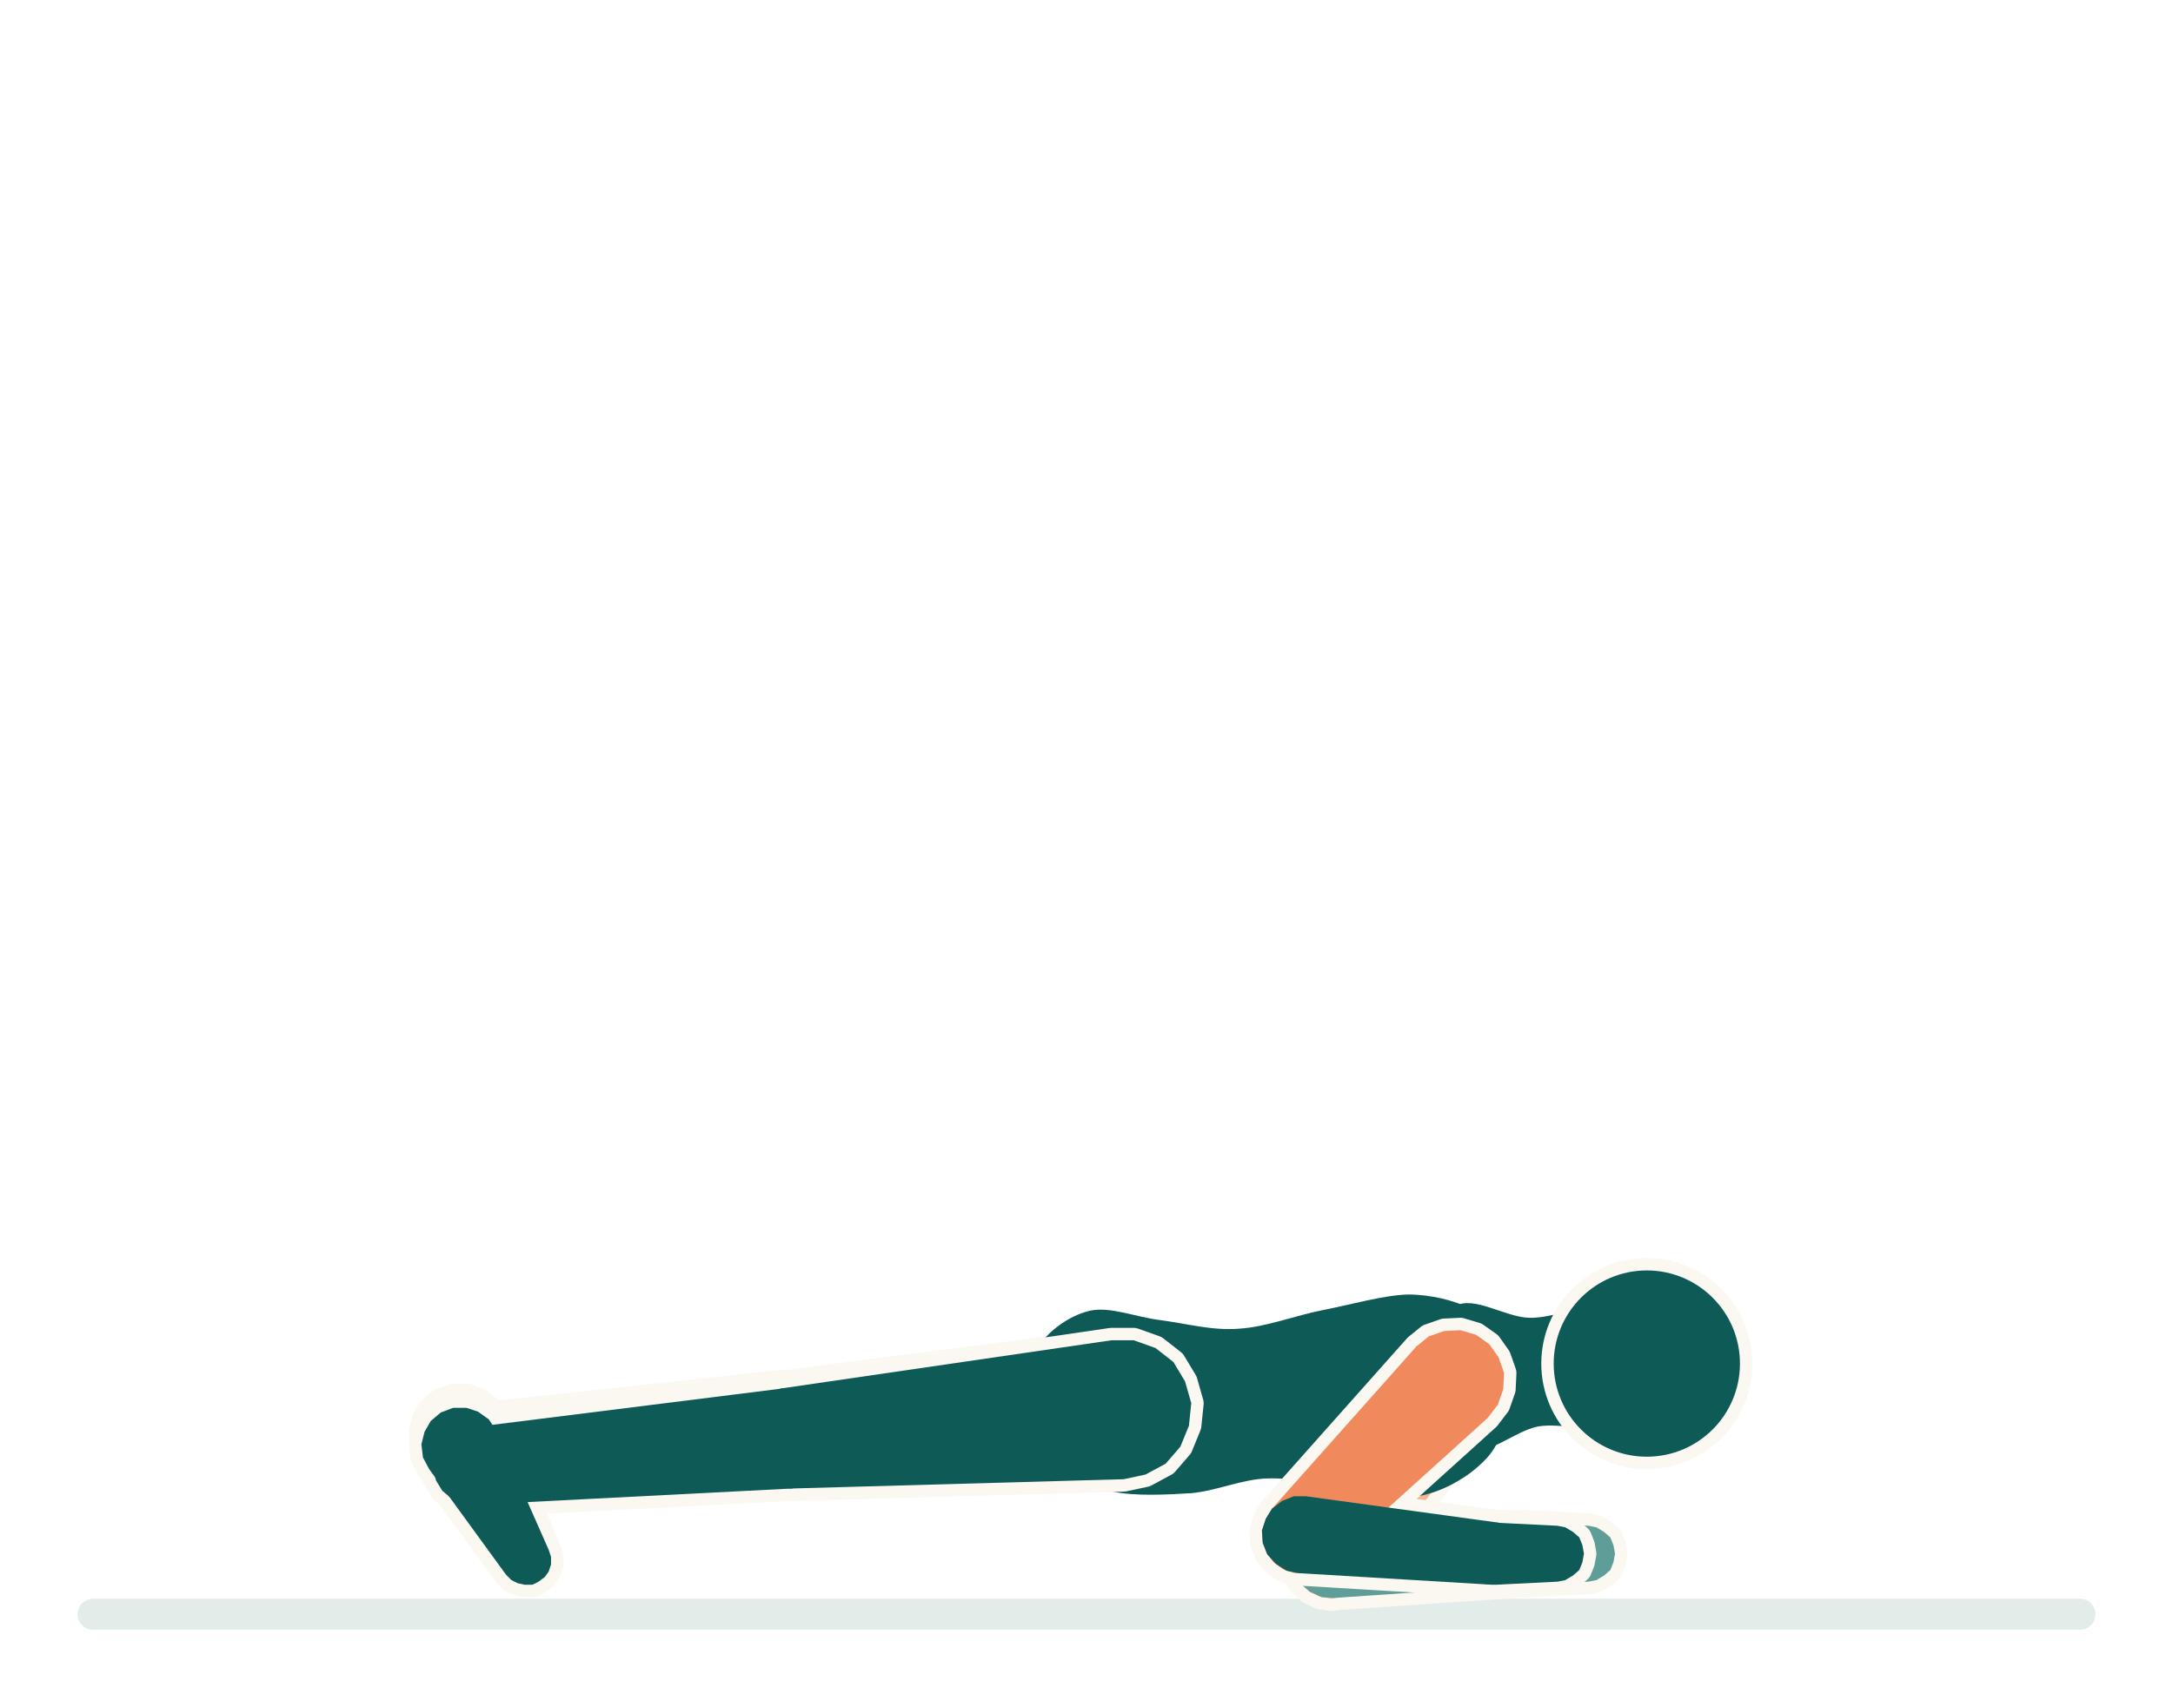
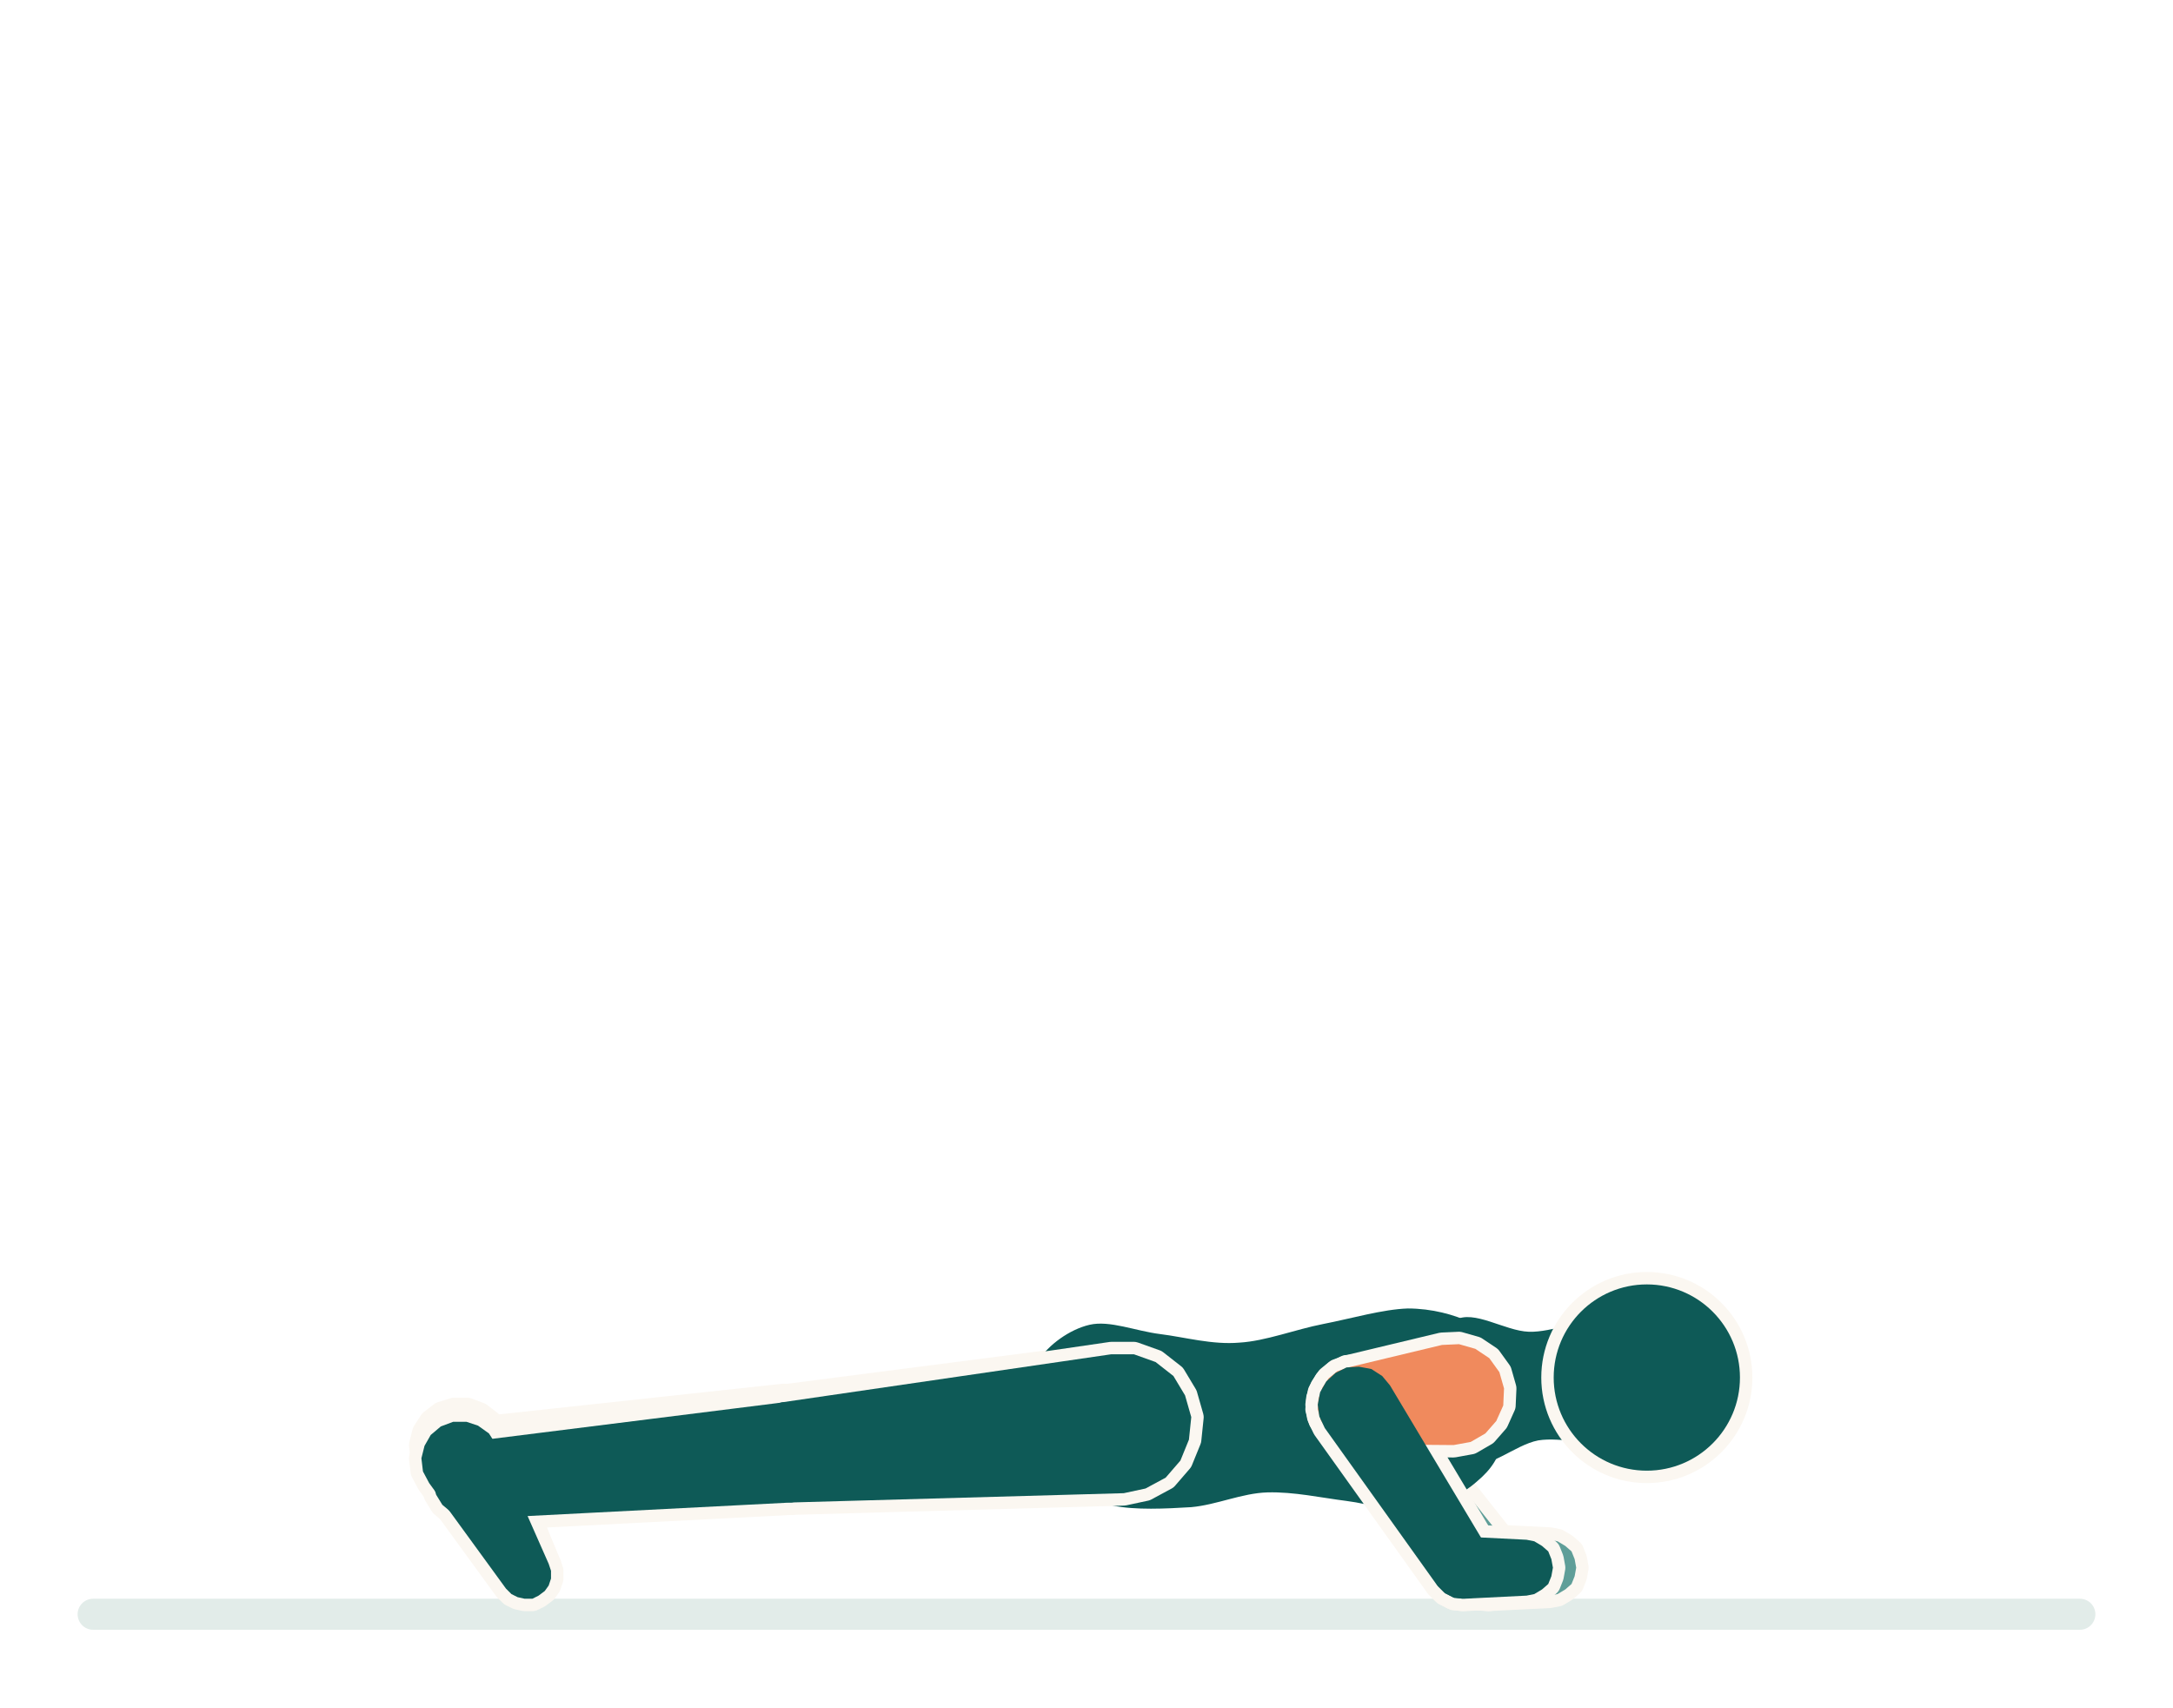
- <svg xmlns="http://www.w3.org/2000/svg" viewBox="-144.5 -181.6 280 220" width="280" height="220">
+ <svg xmlns="http://www.w3.org/2000/svg" viewBox="-144.5 -183.4 280 220" width="280" height="220">
  <defs>
    <clipPath id="ej-067-torso">
      <path d="M49.3 1.7C48.7 4.4 47.7 5.9 45.8 7.5C44 9.1 40.9 10.8 38.1 11.2C35.3 11.6 32.2 10.4 29 10C25.8 9.6 22.2 8.8 18.8 8.9C15.5 9 12.3 10.5 9 10.8C5.7 11 1.8 11.2 -1.1 10.6C-4 10.1 -6.6 9.2 -8.4 7.3C-10.2 5.3 -11.7 1.6 -12.1 -0.9C-12.5 -3.5 -12.1 -6.1 -10.7 -8.1C-9.4 -10.1 -6.7 -12.1 -4.1 -12.7C-1.5 -13.3 1.8 -11.9 5 -11.5C8.2 -11.1 11.7 -10.1 15.2 -10.4C18.6 -10.6 22.4 -12.1 26 -12.8C29.6 -13.5 33.7 -14.7 36.9 -14.8C40 -14.8 42.9 -14 45 -13C47.1 -11.9 48.7 -10.8 49.5 -8.3C50.2 -5.9 49.9 -0.9 49.3 1.7Z" />
    </clipPath>
    <clipPath id="ej-067-cuello">
      <path d="M37.9 -3.3C37.6 -6.4 40.6 -11.9 43 -13.3C45.4 -14.7 49.4 -11.9 52.5 -11.8C55.6 -11.7 59.2 -13.6 61.7 -12.6C64.3 -11.7 67.5 -8.3 67.7 -5.9C68 -3.5 65.3 0.4 63 1.7C60.6 3.1 56.8 1.7 53.7 2.2C50.6 2.8 47.3 6.1 44.6 5.1C42 4.2 38.1 -0.2 37.9 -3.3Z" />
    </clipPath>
  </defs>
-   <line x1="-132.5" y1="26.4" x2="123.5" y2="26.4" stroke="#E2ECE9" stroke-width="4" stroke-linecap="round" />
+   <line x1="-132.5" y1="24.6" x2="123.5" y2="24.6" stroke="#E2ECE9" stroke-width="4" stroke-linecap="round" />
  <g>
-     <path d="M31 22.4L29.9 23.4L28.5 24.1L27 24.4L25.5 24.1L24.2 23.5L23.1 22.4L22.3 21.1L22 19.7L22.2 18.1L22.7 16.8L37.3 -7.1L38.7 -8.7L40.5 -9.8L42.5 -10.2L44.6 -10L46.5 -9.1L48 -7.7L49 -5.8L49.3 -3.7L49 -1.6L48 0.2Z" fill="#FBF7F1" stroke="#FBF7F1" stroke-width="3.2" stroke-linejoin="round" />
-     <path d="M52 14.6L53.2 14.8L54.3 15.3L55.2 16.2L55.8 17.3L56 18.5L55.8 19.7L55.3 20.8L54.5 21.7L53.5 22.3L52.3 22.6L27.4 24.3L25.8 24.2L24.3 23.5L23.1 22.5L22.3 21.1L22 19.5L22.2 17.9L22.9 16.5L24 15.3L25.5 14.6L27.1 14.4Z" fill="#FBF7F1" stroke="#FBF7F1" stroke-width="3.2" stroke-linejoin="round" />
-     <path d="M60.2 15L61.2 15.2L62.2 15.8L63 16.5L63.4 17.5L63.6 18.6L63.4 19.7L63 20.7L62.2 21.4L61.2 22L60.2 22.2L52.2 22.6L50.9 22.5L49.7 21.9L48.8 21L48.2 19.9L48 18.6L48.2 17.3L48.8 16.2L49.7 15.3L50.9 14.7L52.2 14.6Z" fill="#FBF7F1" stroke="#FBF7F1" stroke-width="3.2" stroke-linejoin="round" />
-     <path d="M31 22.4L29.9 23.4L28.5 24.1L27 24.4L25.5 24.1L24.2 23.5L23.1 22.4L22.3 21.1L22 19.7L22.2 18.1L22.7 16.8L37.3 -7.1L38.7 -8.7L40.5 -9.8L42.5 -10.2L44.6 -10L46.5 -9.1L48 -7.7L49 -5.8L49.3 -3.7L49 -1.6L48 0.2Z" fill="#F5B394" />
-     <path d="M52 14.6L53.2 14.8L54.3 15.3L55.2 16.2L55.8 17.3L56 18.5L55.8 19.7L55.3 20.8L54.5 21.7L53.5 22.3L52.3 22.6L27.4 24.3L25.8 24.2L24.3 23.5L23.1 22.5L22.3 21.1L22 19.5L22.2 17.9L22.9 16.5L24 15.3L25.5 14.6L27.1 14.4Z" fill="#5F9E98" />
-     <path d="M60.2 15L61.2 15.2L62.2 15.8L63 16.5L63.4 17.5L63.6 18.6L63.4 19.7L63 20.7L62.2 21.4L61.2 22L60.2 22.2L52.2 22.6L50.9 22.5L49.7 21.9L48.8 21L48.2 19.9L48 18.6L48.2 17.3L48.8 16.2L49.7 15.3L50.9 14.7L52.2 14.6Z" fill="#5F9E98" />
+     <path d="M31.5 4.6L30 4.6L28.6 4.2L27.4 3.4L26.5 2.3L25.9 1L25.7 -0.4L25.9 -1.9L26.6 -3.2L27.5 -4.2L28.8 -5L40.4 -9.8L42.5 -10.2L44.7 -10L46.6 -9L48.2 -7.5L49.1 -5.5L49.3 -3.3L48.8 -1.2L47.6 0.6L45.9 2L43.8 2.7Z" fill="#FBF7F1" stroke="#FBF7F1" stroke-width="3.2" stroke-linejoin="round" />
+     <path d="M50.1 16.1L50.7 17.2L51 18.4L50.9 19.6L50.4 20.7L49.6 21.6L48.6 22.3L47.4 22.6L46.2 22.5L45 22.1L44.1 21.3L27 3.1L26.2 1.7L25.7 0.2L25.8 -1.4L26.4 -2.9L27.4 -4.1L28.8 -5L30.4 -5.3L32 -5.2L33.4 -4.5L34.6 -3.5Z" fill="#FBF7F1" stroke="#FBF7F1" stroke-width="3.2" stroke-linejoin="round" />
+     <path d="M55.2 15L56.2 15.2L57.2 15.8L58 16.5L58.4 17.5L58.6 18.6L58.4 19.7L58 20.7L57.2 21.4L56.2 22L55.2 22.2L47.2 22.6L45.9 22.5L44.7 21.9L43.8 21L43.2 19.9L43 18.6L43.2 17.3L43.8 16.2L44.7 15.3L45.9 14.7L47.2 14.6Z" fill="#FBF7F1" stroke="#FBF7F1" stroke-width="3.2" stroke-linejoin="round" />
+     <path d="M31.5 4.6L30 4.6L28.6 4.2L27.4 3.4L26.5 2.3L25.9 1L25.7 -0.4L25.9 -1.9L26.6 -3.2L27.5 -4.2L28.8 -5L40.4 -9.8L42.5 -10.2L44.7 -10L46.6 -9L48.2 -7.5L49.1 -5.5L49.3 -3.3L48.8 -1.2L47.6 0.6L45.9 2L43.8 2.7Z" fill="#F5B394" />
+     <path d="M50.1 16.1L50.7 17.2L51 18.4L50.9 19.6L50.4 20.7L49.6 21.6L48.6 22.3L47.4 22.6L46.2 22.5L45 22.1L44.1 21.3L27 3.1L26.2 1.7L25.7 0.2L25.8 -1.4L26.4 -2.9L27.4 -4.1L28.8 -5L30.4 -5.3L32 -5.2L33.4 -4.5L34.6 -3.5Z" fill="#5F9E98" />
+     <path d="M55.2 15L56.2 15.2L57.2 15.8L58 16.5L58.4 17.5L58.6 18.6L58.4 19.7L58 20.7L57.2 21.4L56.2 22L55.2 22.2L47.2 22.6L45.9 22.5L44.7 21.9L43.8 21L43.2 19.9L43 18.6L43.2 17.3L43.8 16.2L44.7 15.3L45.9 14.7L47.2 14.6Z" fill="#5F9E98" />
  </g>
  <g>
    <path d="M-42.8 9.5L-44.8 9.2L-46.5 8.4L-48 7.1L-48.9 5.4L-49.4 3.5L-49.2 1.5L-48.5 -0.3L-47.2 -1.8L-45.6 -2.9L-43.7 -3.4L-1.1 -8.9L1.8 -8.8L4.5 -7.8L6.8 -5.9L8.3 -3.5L9 -0.6L8.7 2.3L7.5 4.9L5.5 7.1L3 8.5L0.1 9Z" fill="#FBF7F1" stroke="#FBF7F1" stroke-width="3.2" stroke-linejoin="round" />
    <path d="M-83.6 10.9L-85.1 10.7L-86.5 10L-87.7 9L-88.4 7.7L-88.8 6.2L-88.7 4.7L-88.1 3.3L-87.1 2.1L-85.8 1.3L-84.3 0.9L-43.6 -3.5L-41.5 -3.4L-39.6 -2.6L-38 -1.3L-36.9 0.5L-36.4 2.5L-36.6 4.6L-37.4 6.5L-38.8 8.1L-40.6 9.1L-42.7 9.5Z" fill="#FBF7F1" stroke="#FBF7F1" stroke-width="3.2" stroke-linejoin="round" />
    <path d="M-74.3 17L-74 17.9L-74.1 18.9L-74.4 19.7L-75 20.5L-75.7 21L-76.6 21.4L-77.5 21.4L-78.4 21.2L-79.2 20.7L-79.9 20L-89.3 6L-90 4.5L-90.2 2.8L-89.8 1.2L-88.9 -0.2L-87.6 -1.2L-86 -1.7L-84.3 -1.7L-82.7 -1.1L-81.4 -0.1L-80.6 1.3Z" fill="#FBF7F1" stroke="#FBF7F1" stroke-width="3.2" stroke-linejoin="round" />
    <path d="M-42.8 9.5L-44.8 9.2L-46.5 8.4L-48 7.1L-48.9 5.4L-49.4 3.5L-49.2 1.5L-48.5 -0.3L-47.2 -1.8L-45.6 -2.9L-43.7 -3.4L-1.1 -8.9L1.8 -8.8L4.5 -7.8L6.8 -5.9L8.3 -3.5L9 -0.6L8.7 2.3L7.5 4.9L5.5 7.1L3 8.5L0.1 9Z" fill="#5F9E98" />
    <path d="M-83.6 10.9L-85.1 10.7L-86.5 10L-87.7 9L-88.4 7.7L-88.8 6.2L-88.7 4.7L-88.1 3.3L-87.1 2.1L-85.8 1.3L-84.3 0.9L-43.6 -3.5L-41.5 -3.4L-39.6 -2.6L-38 -1.3L-36.9 0.5L-36.4 2.5L-36.6 4.6L-37.4 6.5L-38.8 8.1L-40.6 9.1L-42.7 9.5Z" fill="#5F9E98" />
    <path d="M-74.3 17L-74 17.9L-74.1 18.9L-74.4 19.7L-75 20.5L-75.7 21L-76.6 21.4L-77.5 21.4L-78.4 21.2L-79.2 20.7L-79.9 20L-89.3 6L-90 4.5L-90.2 2.8L-89.8 1.2L-88.9 -0.2L-87.6 -1.2L-86 -1.7L-84.3 -1.7L-82.7 -1.1L-81.4 -0.1L-80.6 1.3Z" fill="#5F9E98" />
  </g>
  <path d="M49.3 1.7C48.7 4.4 47.7 5.9 45.8 7.5C44 9.1 40.9 10.8 38.1 11.2C35.3 11.6 32.2 10.4 29 10C25.8 9.6 22.2 8.8 18.8 8.9C15.5 9 12.3 10.5 9 10.8C5.7 11 1.8 11.2 -1.1 10.6C-4 10.1 -6.6 9.2 -8.4 7.3C-10.2 5.3 -11.7 1.6 -12.1 -0.9C-12.5 -3.5 -12.1 -6.1 -10.7 -8.1C-9.4 -10.1 -6.7 -12.1 -4.1 -12.7C-1.5 -13.3 1.8 -11.9 5 -11.5C8.2 -11.1 11.7 -10.1 15.2 -10.4C18.6 -10.6 22.4 -12.1 26 -12.8C29.6 -13.5 33.7 -14.7 36.9 -14.8C40 -14.8 42.9 -14 45 -13C47.1 -11.9 48.7 -10.8 49.5 -8.3C50.2 -5.9 49.9 -0.9 49.3 1.7Z" fill="#0E5A57" />
  <path d="M37.9 -3.3C37.6 -6.4 40.6 -11.9 43 -13.3C45.4 -14.7 49.4 -11.9 52.5 -11.8C55.6 -11.7 59.2 -13.6 61.7 -12.6C64.3 -11.7 67.5 -8.3 67.7 -5.9C68 -3.5 65.3 0.4 63 1.7C60.6 3.1 56.8 1.7 53.7 2.2C50.6 2.8 47.3 6.1 44.6 5.1C42 4.2 38.1 -0.2 37.9 -3.3Z" fill="#0E5A57" />
  <circle cx="67.7" cy="-5.9" r="12" fill="#0E5A57" stroke="#FBF7F1" stroke-width="3.2" paint-order="stroke" />
  <g>
    <path d="M-42.6 10.2L-44.6 10L-46.4 9.2L-47.8 7.9L-48.8 6.2L-49.3 4.3L-49.2 2.4L-48.5 0.5L-47.3 -1L-45.7 -2.1L-43.8 -2.7L-1.3 -8.9L1.6 -8.9L4.4 -7.9L6.7 -6.1L8.2 -3.6L9 -0.8L8.7 2.1L7.6 4.8L5.7 7L3.1 8.4L0.3 9Z" fill="#FBF7F1" stroke="#FBF7F1" stroke-width="3.2" stroke-linejoin="round" />
    <path d="M-83.4 12.3L-84.9 12.2L-86.3 11.5L-87.5 10.5L-88.3 9.2L-88.7 7.8L-88.6 6.2L-88 4.8L-87 3.6L-85.8 2.8L-84.3 2.4L-43.6 -2.7L-41.6 -2.6L-39.6 -1.9L-38 -0.6L-36.9 1.2L-36.4 3.2L-36.5 5.3L-37.3 7.2L-38.7 8.7L-40.5 9.8L-42.5 10.2Z" fill="#FBF7F1" stroke="#FBF7F1" stroke-width="3.2" stroke-linejoin="round" />
    <path d="M-73.8 18.1L-73.5 19L-73.5 20L-73.8 20.9L-74.3 21.6L-75.1 22.2L-75.9 22.6L-76.9 22.6L-77.8 22.4L-78.6 22L-79.3 21.3L-89.2 7.7L-90 6.2L-90.2 4.5L-89.8 2.9L-89 1.5L-87.7 0.4L-86.1 -0.2L-84.4 -0.2L-82.9 0.3L-81.5 1.3L-80.6 2.7Z" fill="#FBF7F1" stroke="#FBF7F1" stroke-width="3.2" stroke-linejoin="round" />
    <path d="M-42.6 10.2L-44.6 10L-46.4 9.2L-47.8 7.9L-48.8 6.2L-49.3 4.3L-49.2 2.4L-48.5 0.5L-47.3 -1L-45.7 -2.1L-43.8 -2.7L-1.3 -8.9L1.6 -8.9L4.4 -7.9L6.7 -6.1L8.2 -3.6L9 -0.8L8.7 2.1L7.6 4.8L5.7 7L3.1 8.4L0.3 9Z" fill="#0E5A57" />
    <path d="M-83.4 12.3L-84.9 12.2L-86.3 11.5L-87.5 10.5L-88.3 9.2L-88.7 7.8L-88.6 6.2L-88 4.8L-87 3.6L-85.8 2.8L-84.3 2.4L-43.6 -2.7L-41.6 -2.6L-39.6 -1.9L-38 -0.6L-36.9 1.2L-36.4 3.2L-36.5 5.3L-37.3 7.2L-38.7 8.7L-40.5 9.8L-42.5 10.2Z" fill="#0E5A57" />
    <path d="M-73.8 18.1L-73.5 19L-73.5 20L-73.8 20.9L-74.3 21.6L-75.1 22.2L-75.9 22.6L-76.9 22.6L-77.8 22.4L-78.6 22L-79.3 21.3L-89.2 7.7L-90 6.2L-90.2 4.5L-89.8 2.9L-89 1.5L-87.7 0.4L-86.1 -0.2L-84.4 -0.2L-82.9 0.3L-81.5 1.3L-80.6 2.7Z" fill="#0E5A57" />
  </g>
  <g>
-     <path d="M26.5 19.8L25.2 20.7L23.8 21.1L22.3 21.1L20.8 20.6L19.6 19.7L18.7 18.5L18.2 17L18.2 15.5L18.6 14.1L19.4 12.8L38 -8.1L39.6 -9.4L41.6 -10.1L43.7 -10.2L45.7 -9.6L47.4 -8.4L48.6 -6.7L49.3 -4.7L49.2 -2.6L48.5 -0.6L47.2 1.1Z" fill="#FBF7F1" stroke="#FBF7F1" stroke-width="3.2" stroke-linejoin="round" />
-     <path d="M48.6 14.6L49.7 15L50.7 15.7L51.5 16.6L51.9 17.8L52 19L51.7 20.2L51 21.2L50.1 22L49 22.5L47.8 22.6L22.8 21.1L21.3 20.8L19.9 19.9L18.8 18.7L18.2 17.2L18.1 15.6L18.6 14.1L19.4 12.8L20.7 11.8L22.2 11.2L23.8 11.2Z" fill="#FBF7F1" stroke="#FBF7F1" stroke-width="3.2" stroke-linejoin="round" />
-     <path d="M56.2 15L57.2 15.2L58.2 15.8L59 16.5L59.4 17.5L59.6 18.6L59.4 19.7L59 20.7L58.2 21.4L57.2 22L56.2 22.2L48.2 22.6L46.9 22.5L45.7 21.9L44.8 21L44.2 19.9L44 18.6L44.2 17.3L44.8 16.2L45.7 15.3L46.9 14.7L48.2 14.6Z" fill="#FBF7F1" stroke="#FBF7F1" stroke-width="3.2" stroke-linejoin="round" />
-     <path d="M26.5 19.8L25.2 20.7L23.8 21.1L22.3 21.1L20.8 20.6L19.6 19.7L18.7 18.5L18.2 17L18.2 15.5L18.6 14.1L19.4 12.8L38 -8.1L39.6 -9.4L41.6 -10.1L43.7 -10.2L45.7 -9.6L47.4 -8.4L48.6 -6.7L49.3 -4.7L49.2 -2.6L48.5 -0.6L47.2 1.1Z" fill="#F08A5D" />
-     <path d="M48.6 14.6L49.7 15L50.7 15.7L51.5 16.6L51.9 17.8L52 19L51.7 20.2L51 21.2L50.1 22L49 22.5L47.8 22.6L22.8 21.1L21.3 20.8L19.9 19.9L18.8 18.7L18.2 17.2L18.1 15.6L18.6 14.1L19.4 12.8L20.7 11.8L22.2 11.2L23.8 11.2Z" fill="#0E5A57" />
-     <path d="M56.2 15L57.2 15.2L58.2 15.8L59 16.5L59.4 17.5L59.6 18.6L59.4 19.7L59 20.7L58.2 21.4L57.2 22L56.2 22.2L48.2 22.6L46.9 22.5L45.7 21.9L44.8 21L44.2 19.9L44 18.6L44.2 17.3L44.8 16.2L45.7 15.3L46.9 14.7L48.2 14.6Z" fill="#0E5A57" />
+     <path d="M30.3 2.7L28.9 2.5L27.5 1.8L26.5 0.9L25.7 -0.4L25.3 -1.8L25.4 -3.2L25.9 -4.6L26.7 -5.8L27.8 -6.7L29.2 -7.2L41.3 -10.1L43.5 -10.2L45.6 -9.6L47.4 -8.4L48.7 -6.6L49.3 -4.5L49.2 -2.3L48.3 -0.3L46.9 1.3L45 2.4L42.8 2.8Z" fill="#FBF7F1" stroke="#FBF7F1" stroke-width="3.2" stroke-linejoin="round" />
+     <path d="M47.4 16.5L47.9 17.7L48 18.9L47.7 20.1L47.1 21.1L46.2 21.9L45.1 22.5L43.9 22.6L42.7 22.4L41.6 21.8L40.7 20.9L26.2 0.6L25.5 -0.9L25.3 -2.4L25.6 -4L26.4 -5.4L27.6 -6.5L29 -7.2L30.6 -7.3L32.2 -7L33.6 -6.1L34.6 -4.9Z" fill="#FBF7F1" stroke="#FBF7F1" stroke-width="3.2" stroke-linejoin="round" />
+     <path d="M52.2 15L53.2 15.2L54.2 15.8L55 16.5L55.4 17.5L55.6 18.6L55.4 19.7L55 20.7L54.2 21.4L53.2 22L52.2 22.2L44.2 22.6L42.9 22.5L41.7 21.9L40.8 21L40.2 19.9L40 18.6L40.2 17.3L40.8 16.2L41.7 15.3L42.9 14.7L44.2 14.6Z" fill="#FBF7F1" stroke="#FBF7F1" stroke-width="3.2" stroke-linejoin="round" />
+     <path d="M30.3 2.7L28.9 2.5L27.5 1.8L26.5 0.9L25.7 -0.4L25.3 -1.8L25.4 -3.2L25.9 -4.6L26.7 -5.8L27.8 -6.7L29.2 -7.2L41.3 -10.1L43.5 -10.2L45.6 -9.6L47.4 -8.4L48.7 -6.6L49.3 -4.5L49.2 -2.3L48.3 -0.3L46.9 1.3L45 2.4L42.8 2.8Z" fill="#F08A5D" />
+     <path d="M47.4 16.5L47.9 17.7L48 18.9L47.7 20.1L47.1 21.1L46.2 21.9L45.1 22.5L43.9 22.6L42.7 22.4L41.6 21.8L40.7 20.9L26.2 0.6L25.5 -0.9L25.3 -2.4L25.6 -4L26.4 -5.4L27.6 -6.5L29 -7.2L30.6 -7.3L32.2 -7L33.6 -6.1L34.6 -4.9Z" fill="#0E5A57" />
+     <path d="M52.2 15L53.2 15.2L54.2 15.8L55 16.5L55.4 17.5L55.6 18.6L55.4 19.7L55 20.7L54.2 21.4L53.2 22L52.2 22.2L44.2 22.6L42.9 22.5L41.7 21.9L40.8 21L40.2 19.9L40 18.6L40.2 17.3L40.8 16.2L41.7 15.3L42.9 14.7L44.2 14.6Z" fill="#0E5A57" />
  </g>
</svg>
